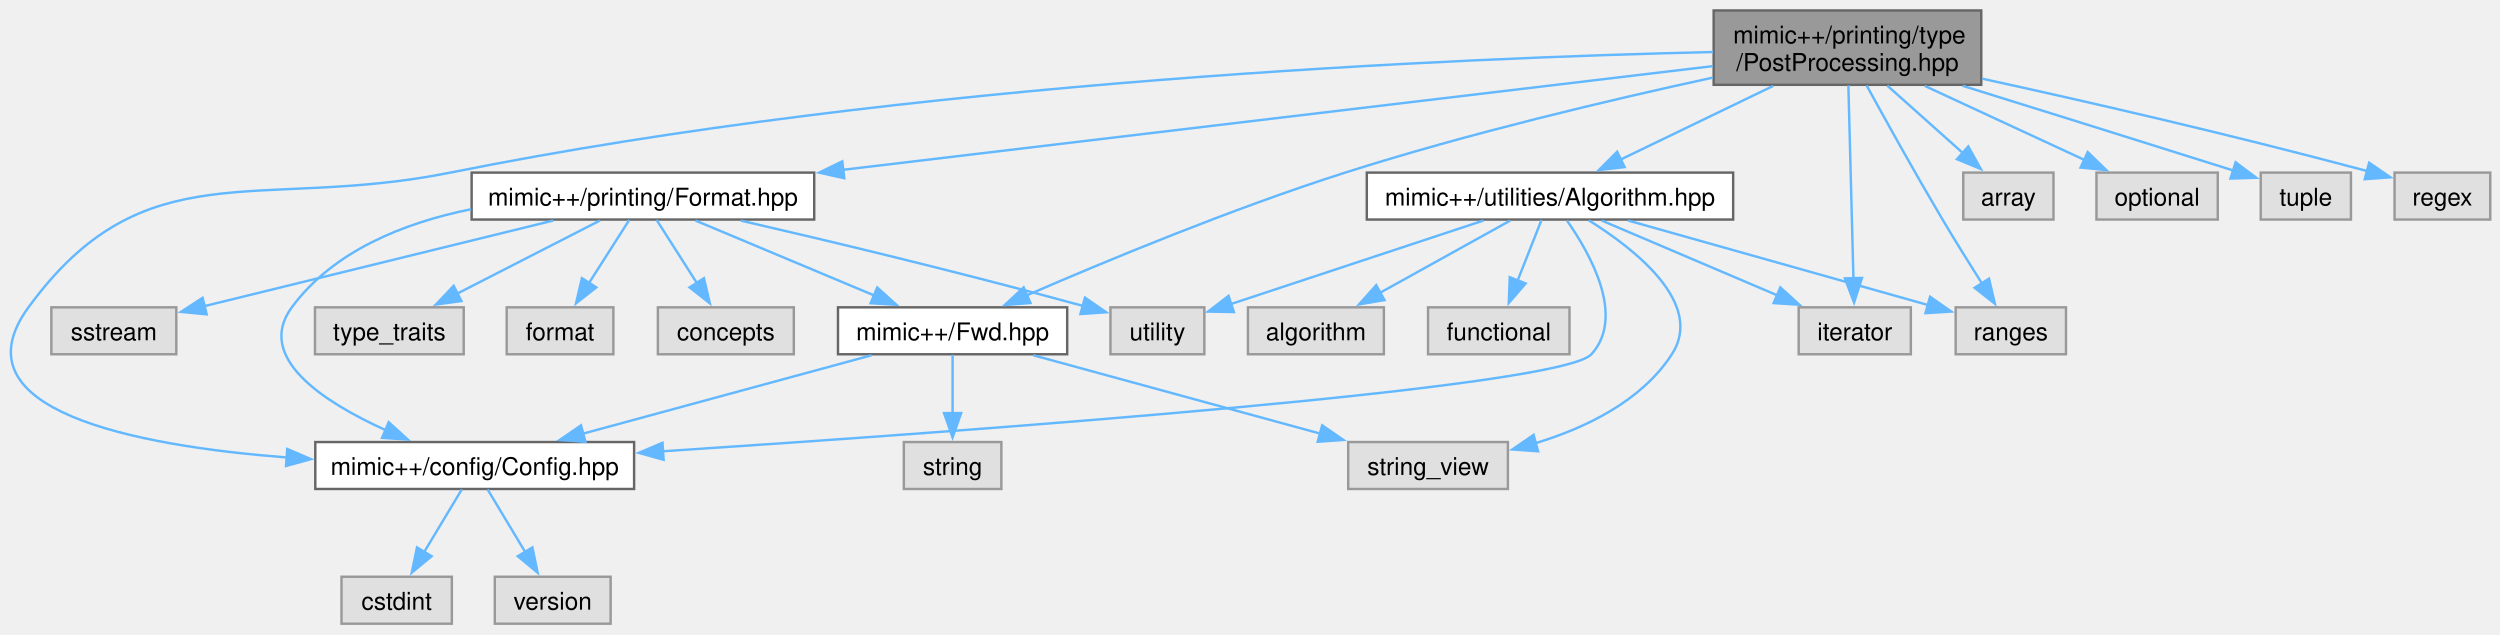
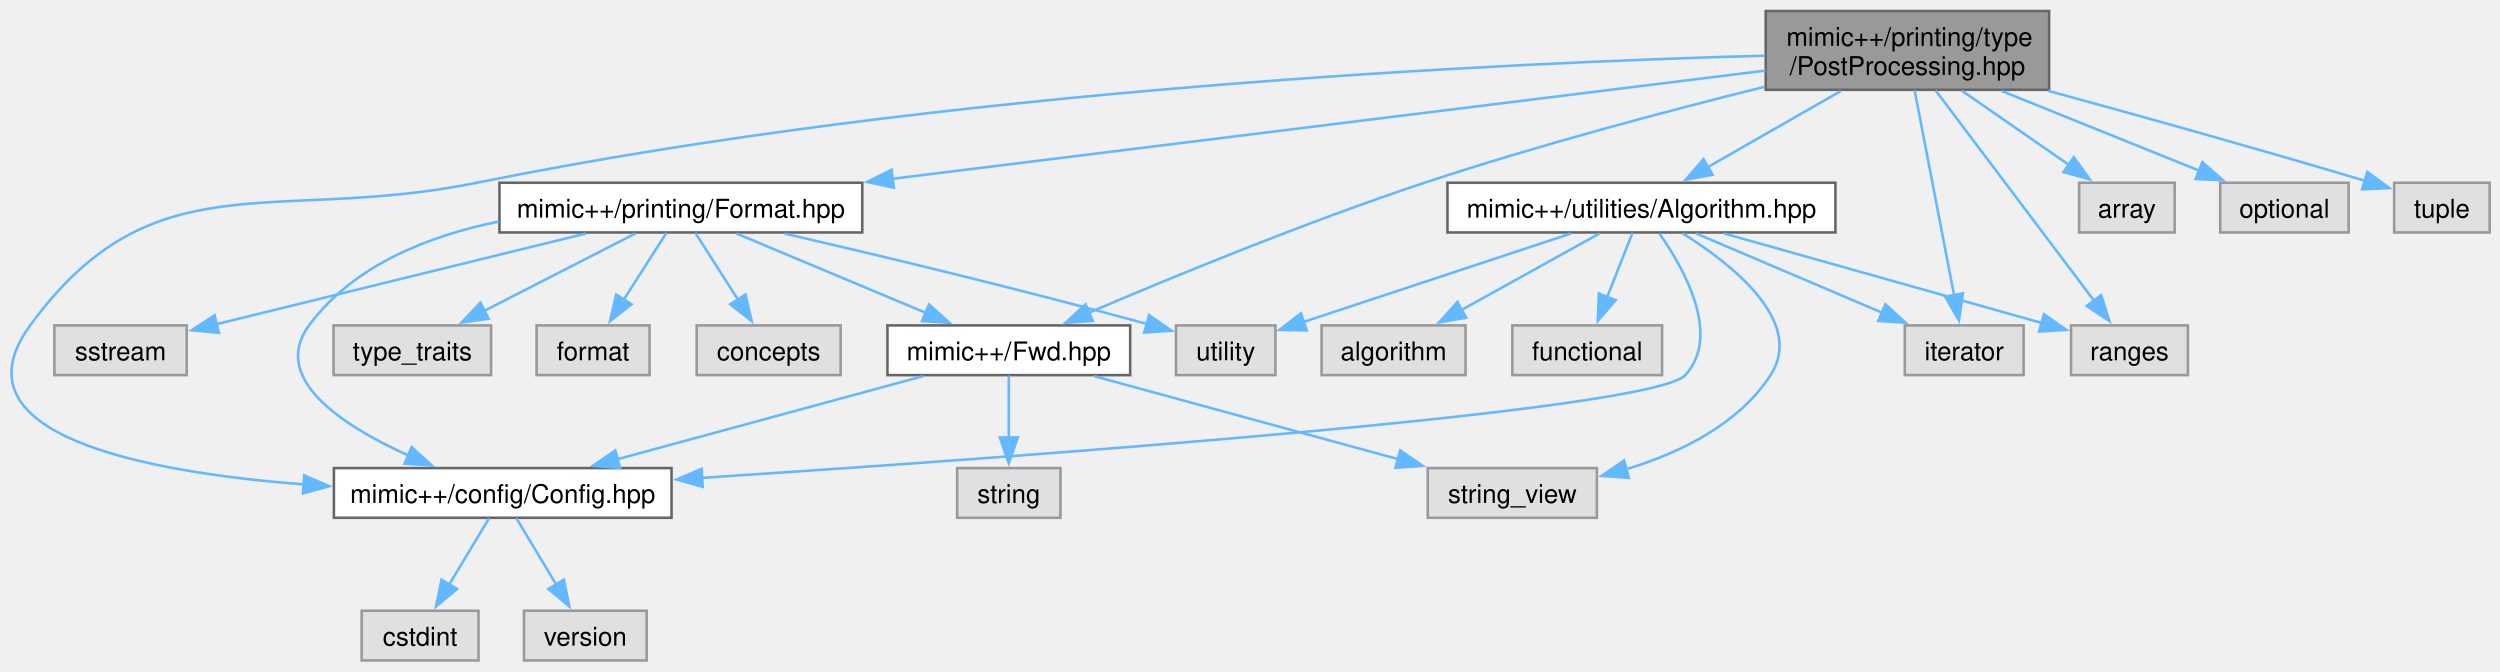
- <svg xmlns="http://www.w3.org/2000/svg" xmlns:xlink="http://www.w3.org/1999/xlink" width="1025pt" height="260pt" viewBox="0.00 0.00 1025.31 259.50">
+ <svg xmlns="http://www.w3.org/2000/svg" xmlns:xlink="http://www.w3.org/1999/xlink" width="968pt" height="260pt" viewBox="0.00 0.00 968.18 259.50">
  <g id="graph0" class="graph" transform="scale(1 1) rotate(0) translate(4 255.5)">
    <g id="Node000001" class="node">
      <g id="a_Node000001">
        <a xlink:title=" ">
-           <polygon fill="#999999" stroke="#666666" points="808.56,-251.5 698.81,-251.5 698.81,-221 808.56,-221 808.56,-251.5" />
-           <text text-anchor="start" x="706.81" y="-238" font-family="Helvetica,sans-Serif" font-size="10.00">mimic++/printing/type</text>
-           <text text-anchor="middle" x="753.68" y="-226.75" font-family="Helvetica,sans-Serif" font-size="10.00">/PostProcessing.hpp</text>
+           <polygon fill="#999999" stroke="#666666" points="789.56,-251.5 679.81,-251.5 679.81,-221 789.56,-221 789.56,-251.5" />
+           <text text-anchor="start" x="687.81" y="-238" font-family="Helvetica,sans-Serif" font-size="10.00">mimic++/printing/type</text>
+           <text text-anchor="middle" x="734.68" y="-226.75" font-family="Helvetica,sans-Serif" font-size="10.00">/PostProcessing.hpp</text>
        </a>
      </g>
    </g>
    <g id="Node000002" class="node">
      <g id="a_Node000002">
        <a xlink:href="../../df/dde/_fwd_8hpp.html" target="_top" xlink:title=" ">
          <polygon fill="white" stroke="#666666" points="433.68,-129.75 339.68,-129.75 339.68,-110.5 433.68,-110.5 433.68,-129.75" />
          <text text-anchor="middle" x="386.68" y="-116.25" font-family="Helvetica,sans-Serif" font-size="10.00">mimic++/Fwd.hpp</text>
        </a>
      </g>
    </g>
    <g id="edge1_Node000001_Node000002" class="edge">
      <g id="a_edge1_Node000001_Node000002">
        <a xlink:title=" ">
-           <path fill="none" stroke="#63b8ff" d="M698.46,-223.96C656.65,-214.89 598.01,-201.04 547.68,-185 501.29,-170.22 449.18,-148.58 417.14,-134.68" />
-           <polygon fill="#63b8ff" stroke="#63b8ff" points="418.64,-131.51 408.07,-130.71 415.83,-137.93 418.64,-131.51" />
+           <path fill="none" stroke="#63b8ff" d="M679.36,-222.16C641.88,-212.86 591.4,-199.49 547.68,-185 501.72,-169.76 449.88,-148.43 417.75,-134.69" />
+           <polygon fill="#63b8ff" stroke="#63b8ff" points="419.2,-131.5 408.63,-130.77 416.43,-137.93 419.2,-131.5" />
        </a>
      </g>
    </g>
    <g id="Node000003" class="node">
      <g id="a_Node000003">
        <a xlink:href="../../d8/dd2/_config_8hpp.html" target="_top" xlink:title=" ">
          <polygon fill="white" stroke="#666666" points="256.06,-74.5 125.31,-74.5 125.31,-55.25 256.06,-55.25 256.06,-74.5" />
          <text text-anchor="middle" x="190.68" y="-61" font-family="Helvetica,sans-Serif" font-size="10.00">mimic++/config/Config.hpp</text>
        </a>
      </g>
    </g>
    <g id="edge7_Node000001_Node000003" class="edge">
      <g id="a_edge7_Node000001_Node000003">
        <a xlink:title=" ">
-           <path fill="none" stroke="#63b8ff" d="M698.59,-234.46C595.79,-232.1 368.17,-222.67 180.68,-185 101.55,-169.1 55.29,-194.93 7.68,-129.75 -23.17,-87.52 50.89,-73.02 113.85,-68.15" />
+           <path fill="none" stroke="#63b8ff" d="M679.46,-234.22C579.15,-231.48 360.76,-221.46 180.68,-185 101.57,-168.98 55.29,-194.93 7.68,-129.75 -23.17,-87.52 50.89,-73.02 113.85,-68.15" />
          <polygon fill="#63b8ff" stroke="#63b8ff" points="113.8,-71.66 123.53,-67.48 113.31,-64.68 113.8,-71.66" />
        </a>
      </g>
    </g>
    <g id="Node000008" class="node">
      <g id="a_Node000008">
        <a xlink:href="../../d5/dec/_format_8hpp.html" target="_top" xlink:title=" ">
          <polygon fill="white" stroke="#666666" points="329.93,-185 189.43,-185 189.43,-165.75 329.93,-165.75 329.93,-185" />
          <text text-anchor="middle" x="259.68" y="-171.5" font-family="Helvetica,sans-Serif" font-size="10.00">mimic++/printing/Format.hpp</text>
        </a>
      </g>
    </g>
    <g id="edge8_Node000001_Node000008" class="edge">
      <g id="a_edge8_Node000001_Node000008">
        <a xlink:title=" ">
-           <path fill="none" stroke="#63b8ff" d="M698.45,-228.67C611.66,-218.32 442.85,-198.2 341.8,-186.16" />
-           <polygon fill="#63b8ff" stroke="#63b8ff" points="342.27,-182.69 331.93,-184.99 341.44,-189.64 342.27,-182.69" />
+           <path fill="none" stroke="#63b8ff" d="M679.73,-228.44C596.57,-218.13 438.23,-198.51 341.49,-186.52" />
+           <polygon fill="#63b8ff" stroke="#63b8ff" points="342.16,-183.07 331.8,-185.31 341.29,-190.02 342.16,-183.07" />
        </a>
      </g>
    </g>
    <g id="Node000014" class="node">
      <g id="a_Node000014">
        <a xlink:href="../../dc/d83/_algorithm_8hpp.html" target="_top" xlink:title=" ">
          <polygon fill="white" stroke="#666666" points="706.81,-185 556.56,-185 556.56,-165.75 706.81,-165.75 706.81,-185" />
          <text text-anchor="middle" x="631.68" y="-171.5" font-family="Helvetica,sans-Serif" font-size="10.00">mimic++/utilities/Algorithm.hpp</text>
        </a>
      </g>
    </g>
    <g id="edge16_Node000001_Node000014" class="edge">
      <g id="a_edge16_Node000001_Node000014">
        <a xlink:title=" ">
-           <path fill="none" stroke="#63b8ff" d="M723.21,-220.55C704.09,-211.32 679.59,-199.5 660.75,-190.4" />
-           <polygon fill="#63b8ff" stroke="#63b8ff" points="662.28,-187.26 651.75,-186.06 659.24,-193.56 662.28,-187.26" />
+           <path fill="none" stroke="#63b8ff" d="M708.96,-220.55C693.12,-211.49 672.9,-199.94 657.12,-190.91" />
+           <polygon fill="#63b8ff" stroke="#63b8ff" points="659.21,-188.08 648.79,-186.16 655.74,-194.16 659.21,-188.08" />
        </a>
      </g>
    </g>
    <g id="Node000017" class="node">
      <g id="a_Node000017">
        <a xlink:title=" ">
          <polygon fill="#e0e0e0" stroke="#999999" points="779.68,-129.75 733.68,-129.75 733.68,-110.5 779.68,-110.5 779.68,-129.75" />
          <text text-anchor="middle" x="756.68" y="-116.25" font-family="Helvetica,sans-Serif" font-size="10.00">iterator</text>
        </a>
      </g>
    </g>
    <g id="edge25_Node000001_Node000017" class="edge">
      <g id="a_edge25_Node000001_Node000017">
        <a xlink:title=" ">
-           <path fill="none" stroke="#63b8ff" d="M754.06,-220.8C754.59,-200.75 755.54,-164.4 756.14,-141.57" />
-           <polygon fill="#63b8ff" stroke="#63b8ff" points="759.64,-141.8 756.4,-131.71 752.64,-141.62 759.64,-141.8" />
+           <path fill="none" stroke="#63b8ff" d="M737.47,-220.8C741.35,-200.65 748.41,-164.06 752.8,-141.25" />
+           <polygon fill="#63b8ff" stroke="#63b8ff" points="756.19,-142.17 754.65,-131.68 749.32,-140.84 756.19,-142.17" />
        </a>
      </g>
    </g>
    <g id="Node000018" class="node">
      <g id="a_Node000018">
        <a xlink:title=" ">
          <polygon fill="#e0e0e0" stroke="#999999" points="843.31,-129.75 798.06,-129.75 798.06,-110.5 843.31,-110.5 843.31,-129.75" />
          <text text-anchor="middle" x="820.68" y="-116.25" font-family="Helvetica,sans-Serif" font-size="10.00">ranges</text>
        </a>
      </g>
    </g>
    <g id="edge27_Node000001_Node000018" class="edge">
      <g id="a_edge27_Node000001_Node000018">
        <a xlink:title=" ">
-           <path fill="none" stroke="#63b8ff" d="M761.54,-220.76C769.28,-206.62 781.52,-184.55 792.68,-165.75 797.88,-157 803.84,-147.43 808.93,-139.4" />
-           <polygon fill="#63b8ff" stroke="#63b8ff" points="811.73,-141.52 814.16,-131.21 805.83,-137.76 811.73,-141.52" />
+           <path fill="none" stroke="#63b8ff" d="M745.57,-220.8C761.17,-200.09 789.87,-162.01 806.92,-139.39" />
+           <polygon fill="#63b8ff" stroke="#63b8ff" points="809.71,-141.5 812.93,-131.41 804.12,-137.29 809.71,-141.5" />
        </a>
      </g>
    </g>
    <g id="Node000019" class="node">
      <g id="a_Node000019">
        <a xlink:title=" ">
          <polygon fill="#e0e0e0" stroke="#999999" points="838.18,-185 801.18,-185 801.18,-165.75 838.18,-165.75 838.18,-185" />
          <text text-anchor="middle" x="819.68" y="-171.5" font-family="Helvetica,sans-Serif" font-size="10.00">array</text>
        </a>
      </g>
    </g>
    <g id="edge24_Node000001_Node000019" class="edge">
      <g id="a_edge24_Node000001_Node000019">
        <a xlink:title=" ">
-           <path fill="none" stroke="#63b8ff" d="M770,-220.7C779.37,-212.34 791.18,-201.8 800.93,-193.1" />
-           <polygon fill="#63b8ff" stroke="#63b8ff" points="803.24,-195.73 808.38,-186.46 798.58,-190.5 803.24,-195.73" />
+           <path fill="none" stroke="#63b8ff" d="M755.69,-220.7C768.39,-211.9 784.55,-200.71 797.45,-191.77" />
+           <polygon fill="#63b8ff" stroke="#63b8ff" points="799.11,-194.88 805.33,-186.31 795.12,-189.13 799.11,-194.88" />
        </a>
      </g>
    </g>
    <g id="Node000020" class="node">
      <g id="a_Node000020">
        <a xlink:title=" ">
          <polygon fill="#e0e0e0" stroke="#999999" points="905.56,-185 855.81,-185 855.81,-165.75 905.56,-165.75 905.56,-185" />
          <text text-anchor="middle" x="880.68" y="-171.5" font-family="Helvetica,sans-Serif" font-size="10.00">optional</text>
        </a>
      </g>
    </g>
    <g id="edge26_Node000001_Node000020" class="edge">
      <g id="a_edge26_Node000001_Node000020">
        <a xlink:title=" ">
-           <path fill="none" stroke="#63b8ff" d="M785.4,-220.55C805.49,-211.23 831.29,-199.27 850.97,-190.15" />
-           <polygon fill="#63b8ff" stroke="#63b8ff" points="852.23,-193.42 859.83,-186.04 849.29,-187.07 852.23,-193.42" />
+           <path fill="none" stroke="#63b8ff" d="M771.15,-220.55C794.66,-211.06 825,-198.83 847.78,-189.64" />
+           <polygon fill="#63b8ff" stroke="#63b8ff" points="848.92,-192.96 856.89,-185.97 846.3,-186.46 848.92,-192.96" />
        </a>
      </g>
    </g>
    <g id="Node000021" class="node">
      <g id="a_Node000021">
        <a xlink:title=" ">
          <polygon fill="#e0e0e0" stroke="#999999" points="960.18,-185 923.18,-185 923.18,-165.75 960.18,-165.75 960.18,-185" />
          <text text-anchor="middle" x="941.68" y="-171.5" font-family="Helvetica,sans-Serif" font-size="10.00">tuple</text>
        </a>
      </g>
    </g>
    <g id="edge28_Node000001_Node000021" class="edge">
      <g id="a_edge28_Node000001_Node000021">
        <a xlink:title=" ">
-           <path fill="none" stroke="#63b8ff" d="M800.91,-220.6C830.5,-211.4 869.71,-199.17 911.99,-185.84" />
-           <polygon fill="#63b8ff" stroke="#63b8ff" points="912.88,-189.23 921.36,-182.88 910.77,-182.55 912.88,-189.23" />
-         </a>
-       </g>
-     </g>
-     <g id="Node000022" class="node">
-       <g id="a_Node000022">
-         <a xlink:title=" ">
-           <polygon fill="#e0e0e0" stroke="#999999" points="1017.31,-185 978.06,-185 978.06,-165.75 1017.31,-165.75 1017.31,-185" />
-           <text text-anchor="middle" x="997.68" y="-171.5" font-family="Helvetica,sans-Serif" font-size="10.00">regex</text>
-         </a>
-       </g>
-     </g>
-     <g id="edge29_Node000001_Node000022" class="edge">
-       <g id="a_edge29_Node000001_Node000022">
-         <a xlink:title=" ">
-           <path fill="none" stroke="#63b8ff" d="M808.99,-223.51C850.22,-214.5 908.14,-201.31 966.87,-185.63" />
-           <polygon fill="#63b8ff" stroke="#63b8ff" points="967.64,-189.05 976.38,-183.07 965.82,-182.29 967.64,-189.05" />
+           <path fill="none" stroke="#63b8ff" d="M789.18,-220.6C822.37,-211.55 865.88,-199.46 912,-185.73" />
+           <polygon fill="#63b8ff" stroke="#63b8ff" points="912.8,-189.15 921.38,-182.93 910.79,-182.44 912.8,-189.15" />
        </a>
      </g>
    </g>
    <g id="edge2_Node000002_Node000003" class="edge">
      <g id="a_edge2_Node000002_Node000003">
        <a xlink:title=" ">
          <path fill="none" stroke="#63b8ff" d="M353.43,-110.09C320.77,-101.22 270.74,-87.62 234.77,-77.85" />
          <polygon fill="#63b8ff" stroke="#63b8ff" points="236.12,-74.59 225.55,-75.35 234.29,-81.35 236.12,-74.59" />
        </a>
      </g>
    </g>
    <g id="Node000006" class="node">
      <g id="a_Node000006">
        <a xlink:title=" ">
          <polygon fill="#e0e0e0" stroke="#999999" points="406.68,-74.5 366.68,-74.5 366.68,-55.25 406.68,-55.25 406.68,-74.5" />
          <text text-anchor="middle" x="386.68" y="-61" font-family="Helvetica,sans-Serif" font-size="10.00">string</text>
        </a>
      </g>
    </g>
    <g id="edge5_Node000002_Node000006" class="edge">
      <g id="a_edge5_Node000002_Node000006">
        <a xlink:title=" ">
          <path fill="none" stroke="#63b8ff" d="M386.68,-110.33C386.68,-103.82 386.68,-94.67 386.68,-86.37" />
          <polygon fill="#63b8ff" stroke="#63b8ff" points="390.18,-86.37 386.68,-76.37 383.18,-86.37 390.18,-86.37" />
        </a>
      </g>
    </g>
    <g id="Node000007" class="node">
      <g id="a_Node000007">
        <a xlink:title=" ">
          <polygon fill="#e0e0e0" stroke="#999999" points="614.43,-74.5 548.93,-74.5 548.93,-55.25 614.43,-55.25 614.43,-74.5" />
          <text text-anchor="middle" x="581.68" y="-61" font-family="Helvetica,sans-Serif" font-size="10.00">string_view</text>
        </a>
      </g>
    </g>
    <g id="edge6_Node000002_Node000007" class="edge">
      <g id="a_edge6_Node000002_Node000007">
        <a xlink:title=" ">
          <path fill="none" stroke="#63b8ff" d="M419.76,-110.09C452.12,-101.26 501.61,-87.74 537.35,-77.98" />
          <polygon fill="#63b8ff" stroke="#63b8ff" points="538.25,-81.36 546.98,-75.35 536.41,-74.61 538.25,-81.36" />
        </a>
      </g>
    </g>
    <g id="Node000004" class="node">
      <g id="a_Node000004">
        <a xlink:title=" ">
          <polygon fill="#e0e0e0" stroke="#999999" points="181.31,-19.25 136.06,-19.25 136.06,0 181.31,0 181.31,-19.25" />
          <text text-anchor="middle" x="158.68" y="-5.75" font-family="Helvetica,sans-Serif" font-size="10.00">cstdint</text>
        </a>
      </g>
    </g>
    <g id="edge3_Node000003_Node000004" class="edge">
      <g id="a_edge3_Node000003_Node000004">
        <a xlink:title=" ">
          <path fill="none" stroke="#63b8ff" d="M185.4,-55.08C181.21,-48.11 175.2,-38.12 169.95,-29.37" />
          <polygon fill="#63b8ff" stroke="#63b8ff" points="173.01,-27.68 164.86,-20.91 167.01,-31.28 173.01,-27.68" />
        </a>
      </g>
    </g>
    <g id="Node000005" class="node">
      <g id="a_Node000005">
        <a xlink:title=" ">
          <polygon fill="#e0e0e0" stroke="#999999" points="246.43,-19.25 198.93,-19.25 198.93,0 246.43,0 246.43,-19.25" />
          <text text-anchor="middle" x="222.68" y="-5.75" font-family="Helvetica,sans-Serif" font-size="10.00">version</text>
        </a>
      </g>
    </g>
    <g id="edge4_Node000003_Node000005" class="edge">
      <g id="a_edge4_Node000003_Node000005">
        <a xlink:title=" ">
          <path fill="none" stroke="#63b8ff" d="M195.97,-55.08C200.16,-48.11 206.16,-38.12 211.42,-29.37" />
          <polygon fill="#63b8ff" stroke="#63b8ff" points="214.35,-31.28 216.5,-20.91 208.35,-27.68 214.35,-31.28" />
        </a>
      </g>
    </g>
    <g id="edge9_Node000008_Node000002" class="edge">
      <g id="a_edge9_Node000008_Node000002">
        <a xlink:title=" ">
          <path fill="none" stroke="#63b8ff" d="M281.22,-165.34C301.29,-156.93 331.49,-144.27 354.43,-134.65" />
          <polygon fill="#63b8ff" stroke="#63b8ff" points="355.77,-137.88 363.64,-130.79 353.06,-131.43 355.77,-137.88" />
        </a>
      </g>
    </g>
    <g id="edge10_Node000008_Node000003" class="edge">
      <g id="a_edge10_Node000008_Node000003">
        <a xlink:title=" ">
          <path fill="none" stroke="#63b8ff" d="M189.26,-170C161.75,-164.42 132.76,-152.93 115.68,-129.75 100.61,-109.3 128.28,-91.08 154.16,-79.38" />
          <polygon fill="#63b8ff" stroke="#63b8ff" points="155.41,-82.65 163.25,-75.52 152.68,-76.21 155.41,-82.65" />
        </a>
      </g>
    </g>
    <g id="Node000009" class="node">
      <g id="a_Node000009">
        <a xlink:title=" ">
          <polygon fill="#e0e0e0" stroke="#999999" points="321.56,-129.75 265.81,-129.75 265.81,-110.5 321.56,-110.5 321.56,-129.75" />
          <text text-anchor="middle" x="293.68" y="-116.25" font-family="Helvetica,sans-Serif" font-size="10.00">concepts</text>
        </a>
      </g>
    </g>
    <g id="edge11_Node000008_Node000009" class="edge">
      <g id="a_edge11_Node000008_Node000009">
        <a xlink:title=" ">
          <path fill="none" stroke="#63b8ff" d="M265.3,-165.58C269.8,-158.53 276.27,-148.4 281.89,-139.58" />
          <polygon fill="#63b8ff" stroke="#63b8ff" points="284.7,-141.7 287.13,-131.38 278.8,-137.93 284.7,-141.7" />
        </a>
      </g>
    </g>
    <g id="Node000010" class="node">
      <g id="a_Node000010">
        <a xlink:title=" ">
          <polygon fill="#e0e0e0" stroke="#999999" points="68.31,-129.75 17.06,-129.75 17.06,-110.5 68.31,-110.5 68.31,-129.75" />
          <text text-anchor="middle" x="42.68" y="-116.25" font-family="Helvetica,sans-Serif" font-size="10.00">sstream</text>
        </a>
      </g>
    </g>
    <g id="edge12_Node000008_Node000010" class="edge">
      <g id="a_edge12_Node000008_Node000010">
        <a xlink:title=" ">
          <path fill="none" stroke="#63b8ff" d="M222.87,-165.34C183.03,-155.57 119.85,-140.06 79.86,-130.25" />
          <polygon fill="#63b8ff" stroke="#63b8ff" points="80.76,-126.87 70.22,-127.88 79.09,-133.66 80.76,-126.87" />
        </a>
      </g>
    </g>
    <g id="Node000011" class="node">
      <g id="a_Node000011">
        <a xlink:title=" ">
          <polygon fill="#e0e0e0" stroke="#999999" points="186.18,-129.75 125.18,-129.75 125.18,-110.5 186.18,-110.5 186.18,-129.75" />
          <text text-anchor="middle" x="155.68" y="-116.25" font-family="Helvetica,sans-Serif" font-size="10.00">type_traits</text>
        </a>
      </g>
    </g>
    <g id="edge13_Node000008_Node000011" class="edge">
      <g id="a_edge13_Node000008_Node000011">
        <a xlink:title=" ">
          <path fill="none" stroke="#63b8ff" d="M242.04,-165.34C226.05,-157.16 202.22,-144.96 183.64,-135.44" />
          <polygon fill="#63b8ff" stroke="#63b8ff" points="185.25,-132.33 174.76,-130.89 182.06,-138.57 185.25,-132.33" />
        </a>
      </g>
    </g>
    <g id="Node000012" class="node">
      <g id="a_Node000012">
        <a xlink:title=" ">
          <polygon fill="#e0e0e0" stroke="#999999" points="489.93,-129.75 451.43,-129.75 451.43,-110.5 489.93,-110.5 489.93,-129.75" />
          <text text-anchor="middle" x="470.68" y="-116.25" font-family="Helvetica,sans-Serif" font-size="10.00">utility</text>
        </a>
      </g>
    </g>
    <g id="edge14_Node000008_Node000012" class="edge">
      <g id="a_edge14_Node000008_Node000012">
        <a xlink:title=" ">
          <path fill="none" stroke="#63b8ff" d="M299.84,-165.31C334.64,-157.29 386.58,-144.94 440.07,-130.35" />
          <polygon fill="#63b8ff" stroke="#63b8ff" points="440.97,-133.74 449.68,-127.71 439.11,-126.99 440.97,-133.74" />
        </a>
      </g>
    </g>
    <g id="Node000013" class="node">
      <g id="a_Node000013">
        <a xlink:title=" ">
          <polygon fill="#e0e0e0" stroke="#999999" points="247.56,-129.75 203.81,-129.75 203.81,-110.5 247.56,-110.5 247.56,-129.75" />
          <text text-anchor="middle" x="225.68" y="-116.25" font-family="Helvetica,sans-Serif" font-size="10.00">format</text>
        </a>
      </g>
    </g>
    <g id="edge15_Node000008_Node000013" class="edge">
      <g id="a_edge15_Node000008_Node000013">
        <a xlink:title=" ">
          <path fill="none" stroke="#63b8ff" d="M254.07,-165.58C249.57,-158.53 243.09,-148.4 237.47,-139.58" />
          <polygon fill="#63b8ff" stroke="#63b8ff" points="240.56,-137.93 232.23,-131.38 234.66,-141.7 240.56,-137.93" />
        </a>
      </g>
    </g>
    <g id="edge17_Node000014_Node000003" class="edge">
      <g id="a_edge17_Node000014_Node000003">
        <a xlink:title=" ">
          <path fill="none" stroke="#63b8ff" d="M638.64,-165.33C648.2,-151.73 662.71,-125.97 648.68,-110.5 636.06,-96.59 394.79,-79.03 267.64,-70.7" />
          <polygon fill="#63b8ff" stroke="#63b8ff" points="268.16,-67.22 257.96,-70.06 267.71,-74.21 268.16,-67.22" />
        </a>
      </g>
    </g>
    <g id="edge22_Node000014_Node000007" class="edge">
      <g id="a_edge22_Node000014_Node000007">
        <a xlink:title=" ">
          <path fill="none" stroke="#63b8ff" d="M647.56,-165.45C666.8,-153.43 695.09,-131.17 681.68,-110.5 669.23,-91.3 646.38,-80.29 625.66,-74.01" />
          <polygon fill="#63b8ff" stroke="#63b8ff" points="626.8,-70.7 616.23,-71.46 624.97,-77.45 626.8,-70.7" />
        </a>
      </g>
    </g>
    <g id="edge23_Node000014_Node000012" class="edge">
      <g id="a_edge23_Node000014_Node000012">
        <a xlink:title=" ">
          <path fill="none" stroke="#63b8ff" d="M604.37,-165.34C575.57,-155.82 530.34,-140.86 500.59,-131.02" />
          <polygon fill="#63b8ff" stroke="#63b8ff" points="502.05,-127.81 491.46,-128 499.85,-134.46 502.05,-127.81" />
        </a>
      </g>
    </g>
    <g id="Node000015" class="node">
      <g id="a_Node000015">
        <a xlink:title=" ">
          <polygon fill="#e0e0e0" stroke="#999999" points="563.56,-129.75 507.81,-129.75 507.81,-110.5 563.56,-110.5 563.56,-129.75" />
          <text text-anchor="middle" x="535.68" y="-116.25" font-family="Helvetica,sans-Serif" font-size="10.00">algorithm</text>
        </a>
      </g>
    </g>
    <g id="edge18_Node000014_Node000015" class="edge">
      <g id="a_edge18_Node000014_Node000015">
        <a xlink:title=" ">
          <path fill="none" stroke="#63b8ff" d="M615.4,-165.34C600.78,-157.23 579.05,-145.18 561.97,-135.71" />
          <polygon fill="#63b8ff" stroke="#63b8ff" points="563.81,-132.73 553.37,-130.94 560.42,-138.85 563.81,-132.73" />
        </a>
      </g>
    </g>
    <g id="Node000016" class="node">
      <g id="a_Node000016">
        <a xlink:title=" ">
          <polygon fill="#e0e0e0" stroke="#999999" points="639.68,-129.75 581.68,-129.75 581.68,-110.5 639.68,-110.5 639.68,-129.75" />
          <text text-anchor="middle" x="610.68" y="-116.25" font-family="Helvetica,sans-Serif" font-size="10.00">functional</text>
        </a>
      </g>
    </g>
    <g id="edge19_Node000014_Node000016" class="edge">
      <g id="a_edge19_Node000014_Node000016">
        <a xlink:title=" ">
          <path fill="none" stroke="#63b8ff" d="M628.21,-165.58C625.55,-158.84 621.78,-149.27 618.42,-140.74" />
          <polygon fill="#63b8ff" stroke="#63b8ff" points="621.7,-139.54 614.78,-131.52 615.19,-142.1 621.7,-139.54" />
        </a>
      </g>
    </g>
    <g id="edge20_Node000014_Node000017" class="edge">
      <g id="a_edge20_Node000014_Node000017">
        <a xlink:title=" ">
          <path fill="none" stroke="#63b8ff" d="M652.89,-165.34C672.64,-156.93 702.35,-144.27 724.94,-134.65" />
          <polygon fill="#63b8ff" stroke="#63b8ff" points="726.15,-137.93 733.98,-130.8 723.41,-131.49 726.15,-137.93" />
        </a>
      </g>
    </g>
    <g id="edge21_Node000014_Node000018" class="edge">
      <g id="a_edge21_Node000014_Node000018">
        <a xlink:title=" ">
          <path fill="none" stroke="#63b8ff" d="M663.74,-165.34C697.9,-155.72 751.76,-140.54 786.65,-130.71" />
          <polygon fill="#63b8ff" stroke="#63b8ff" points="787.57,-134.09 796.25,-128.01 785.67,-127.35 787.57,-134.09" />
        </a>
      </g>
    </g>
  </g>
</svg>
